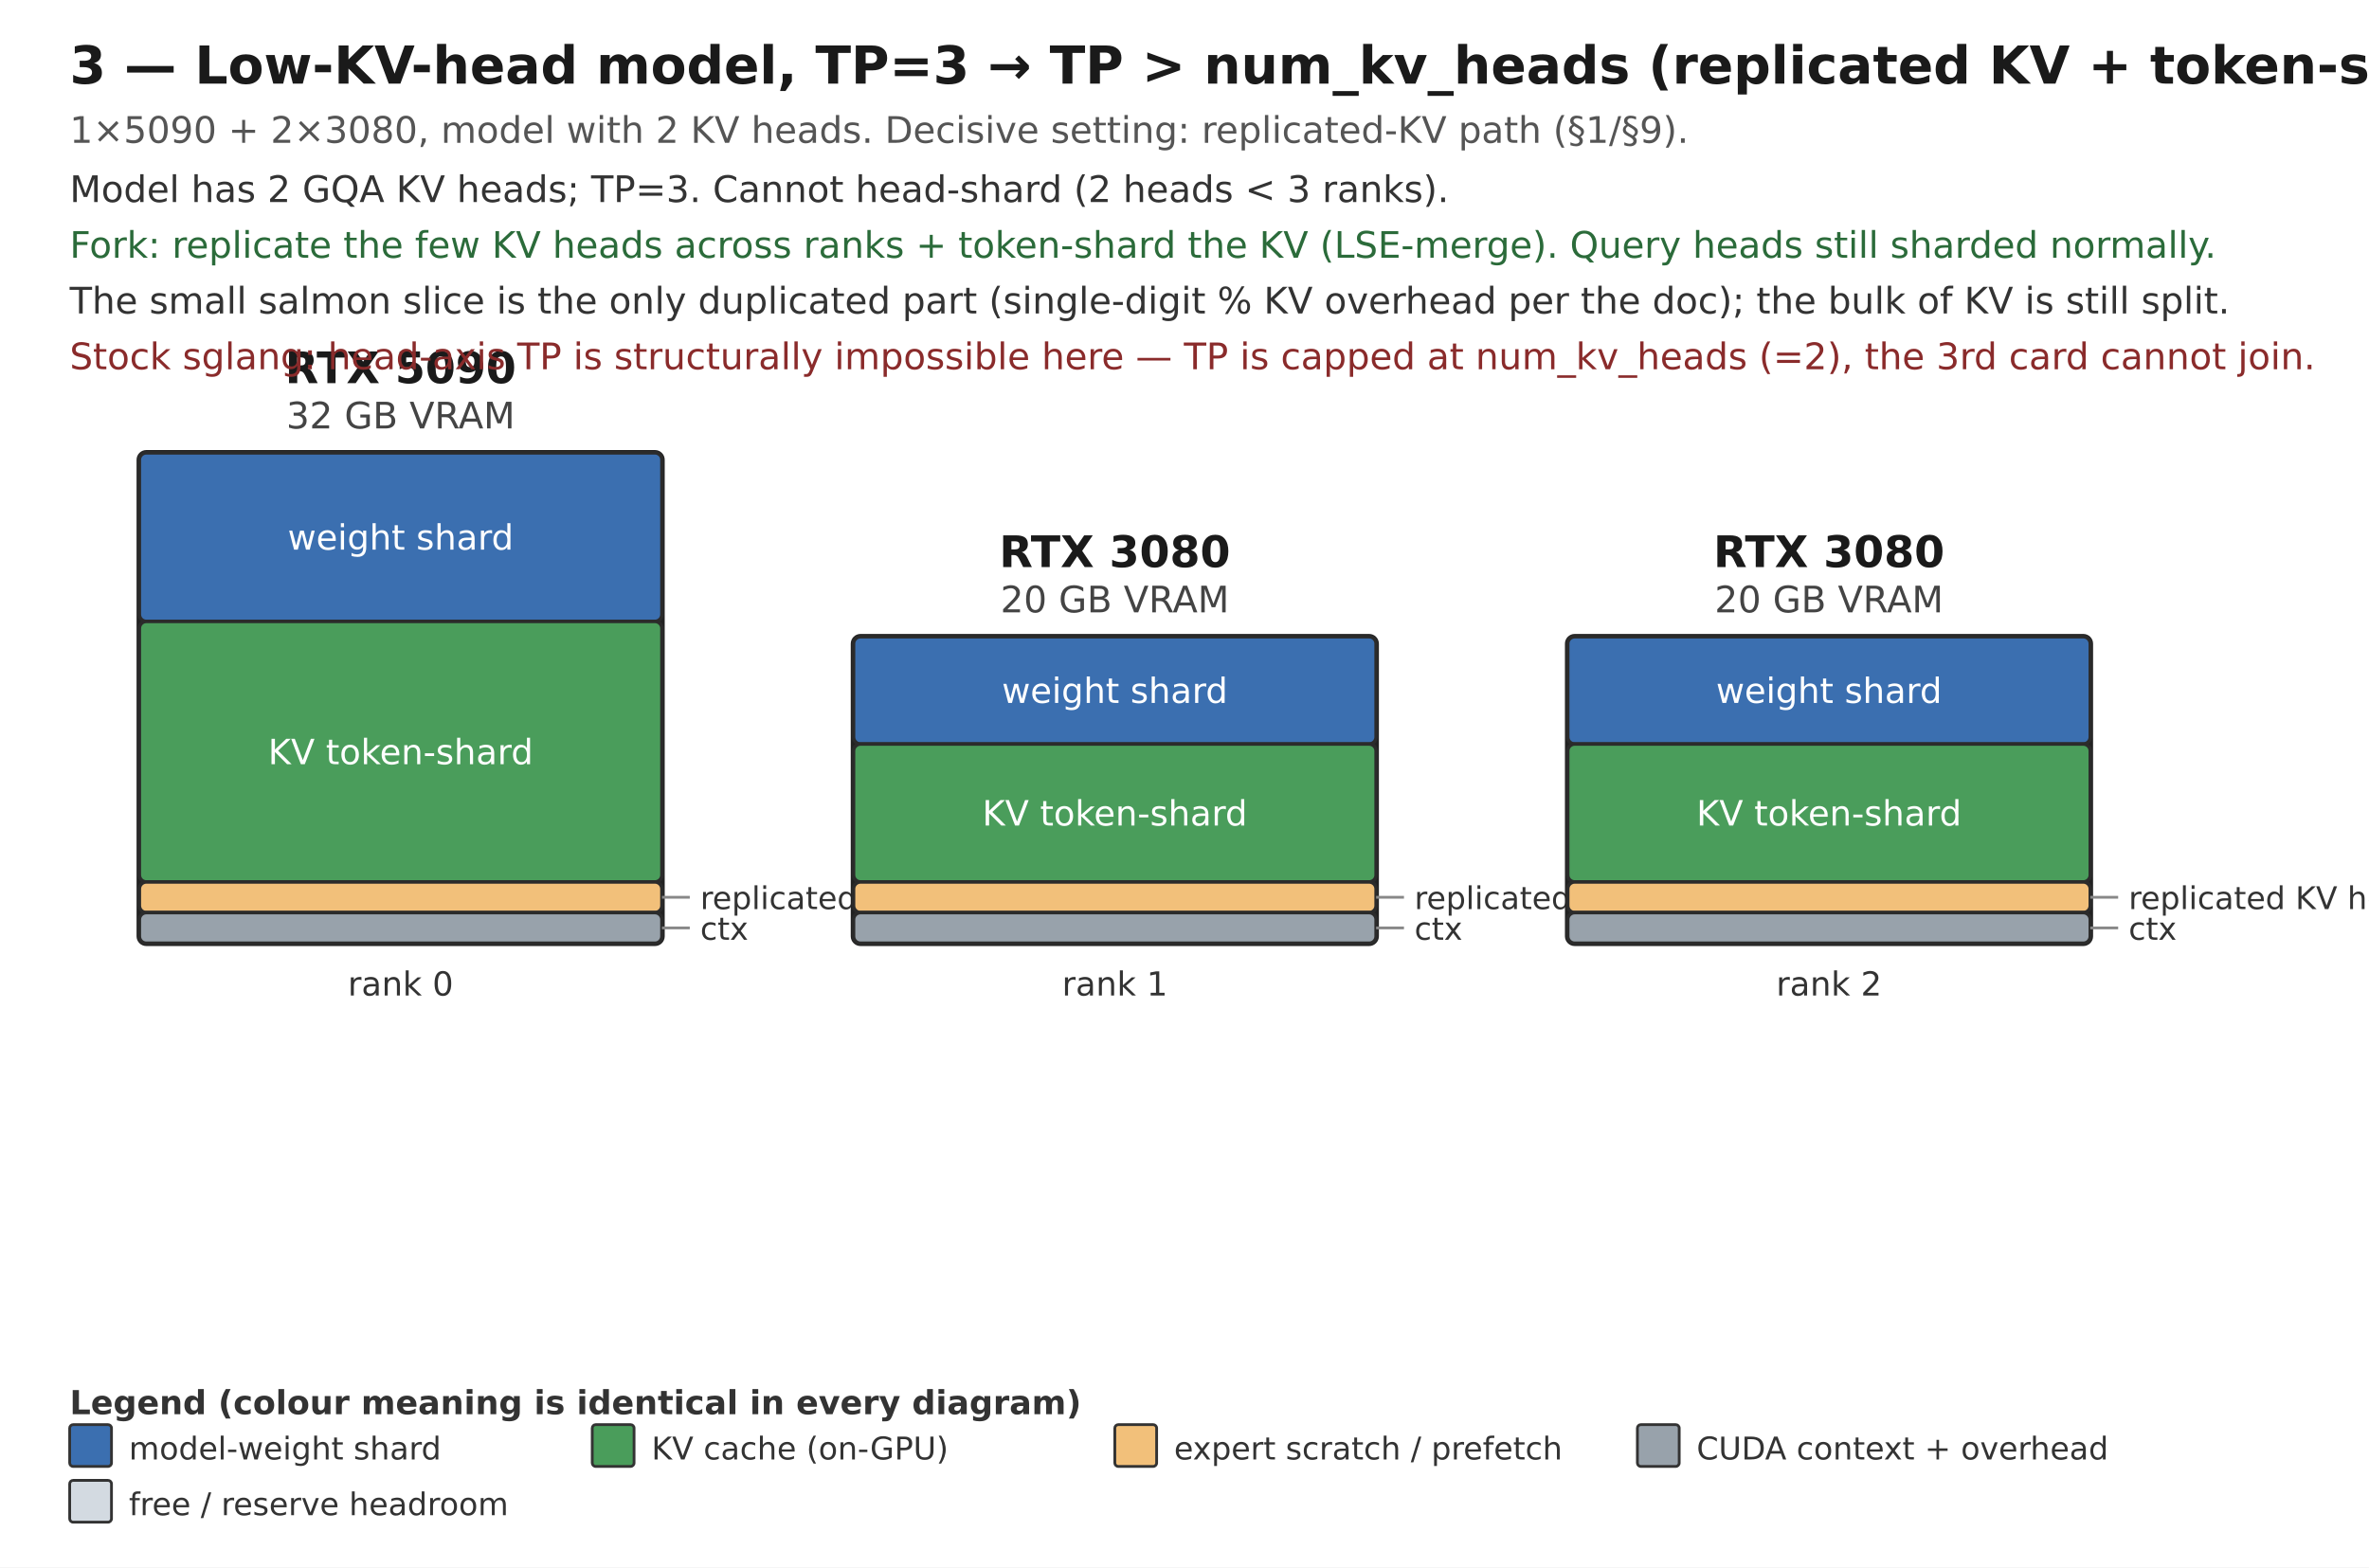
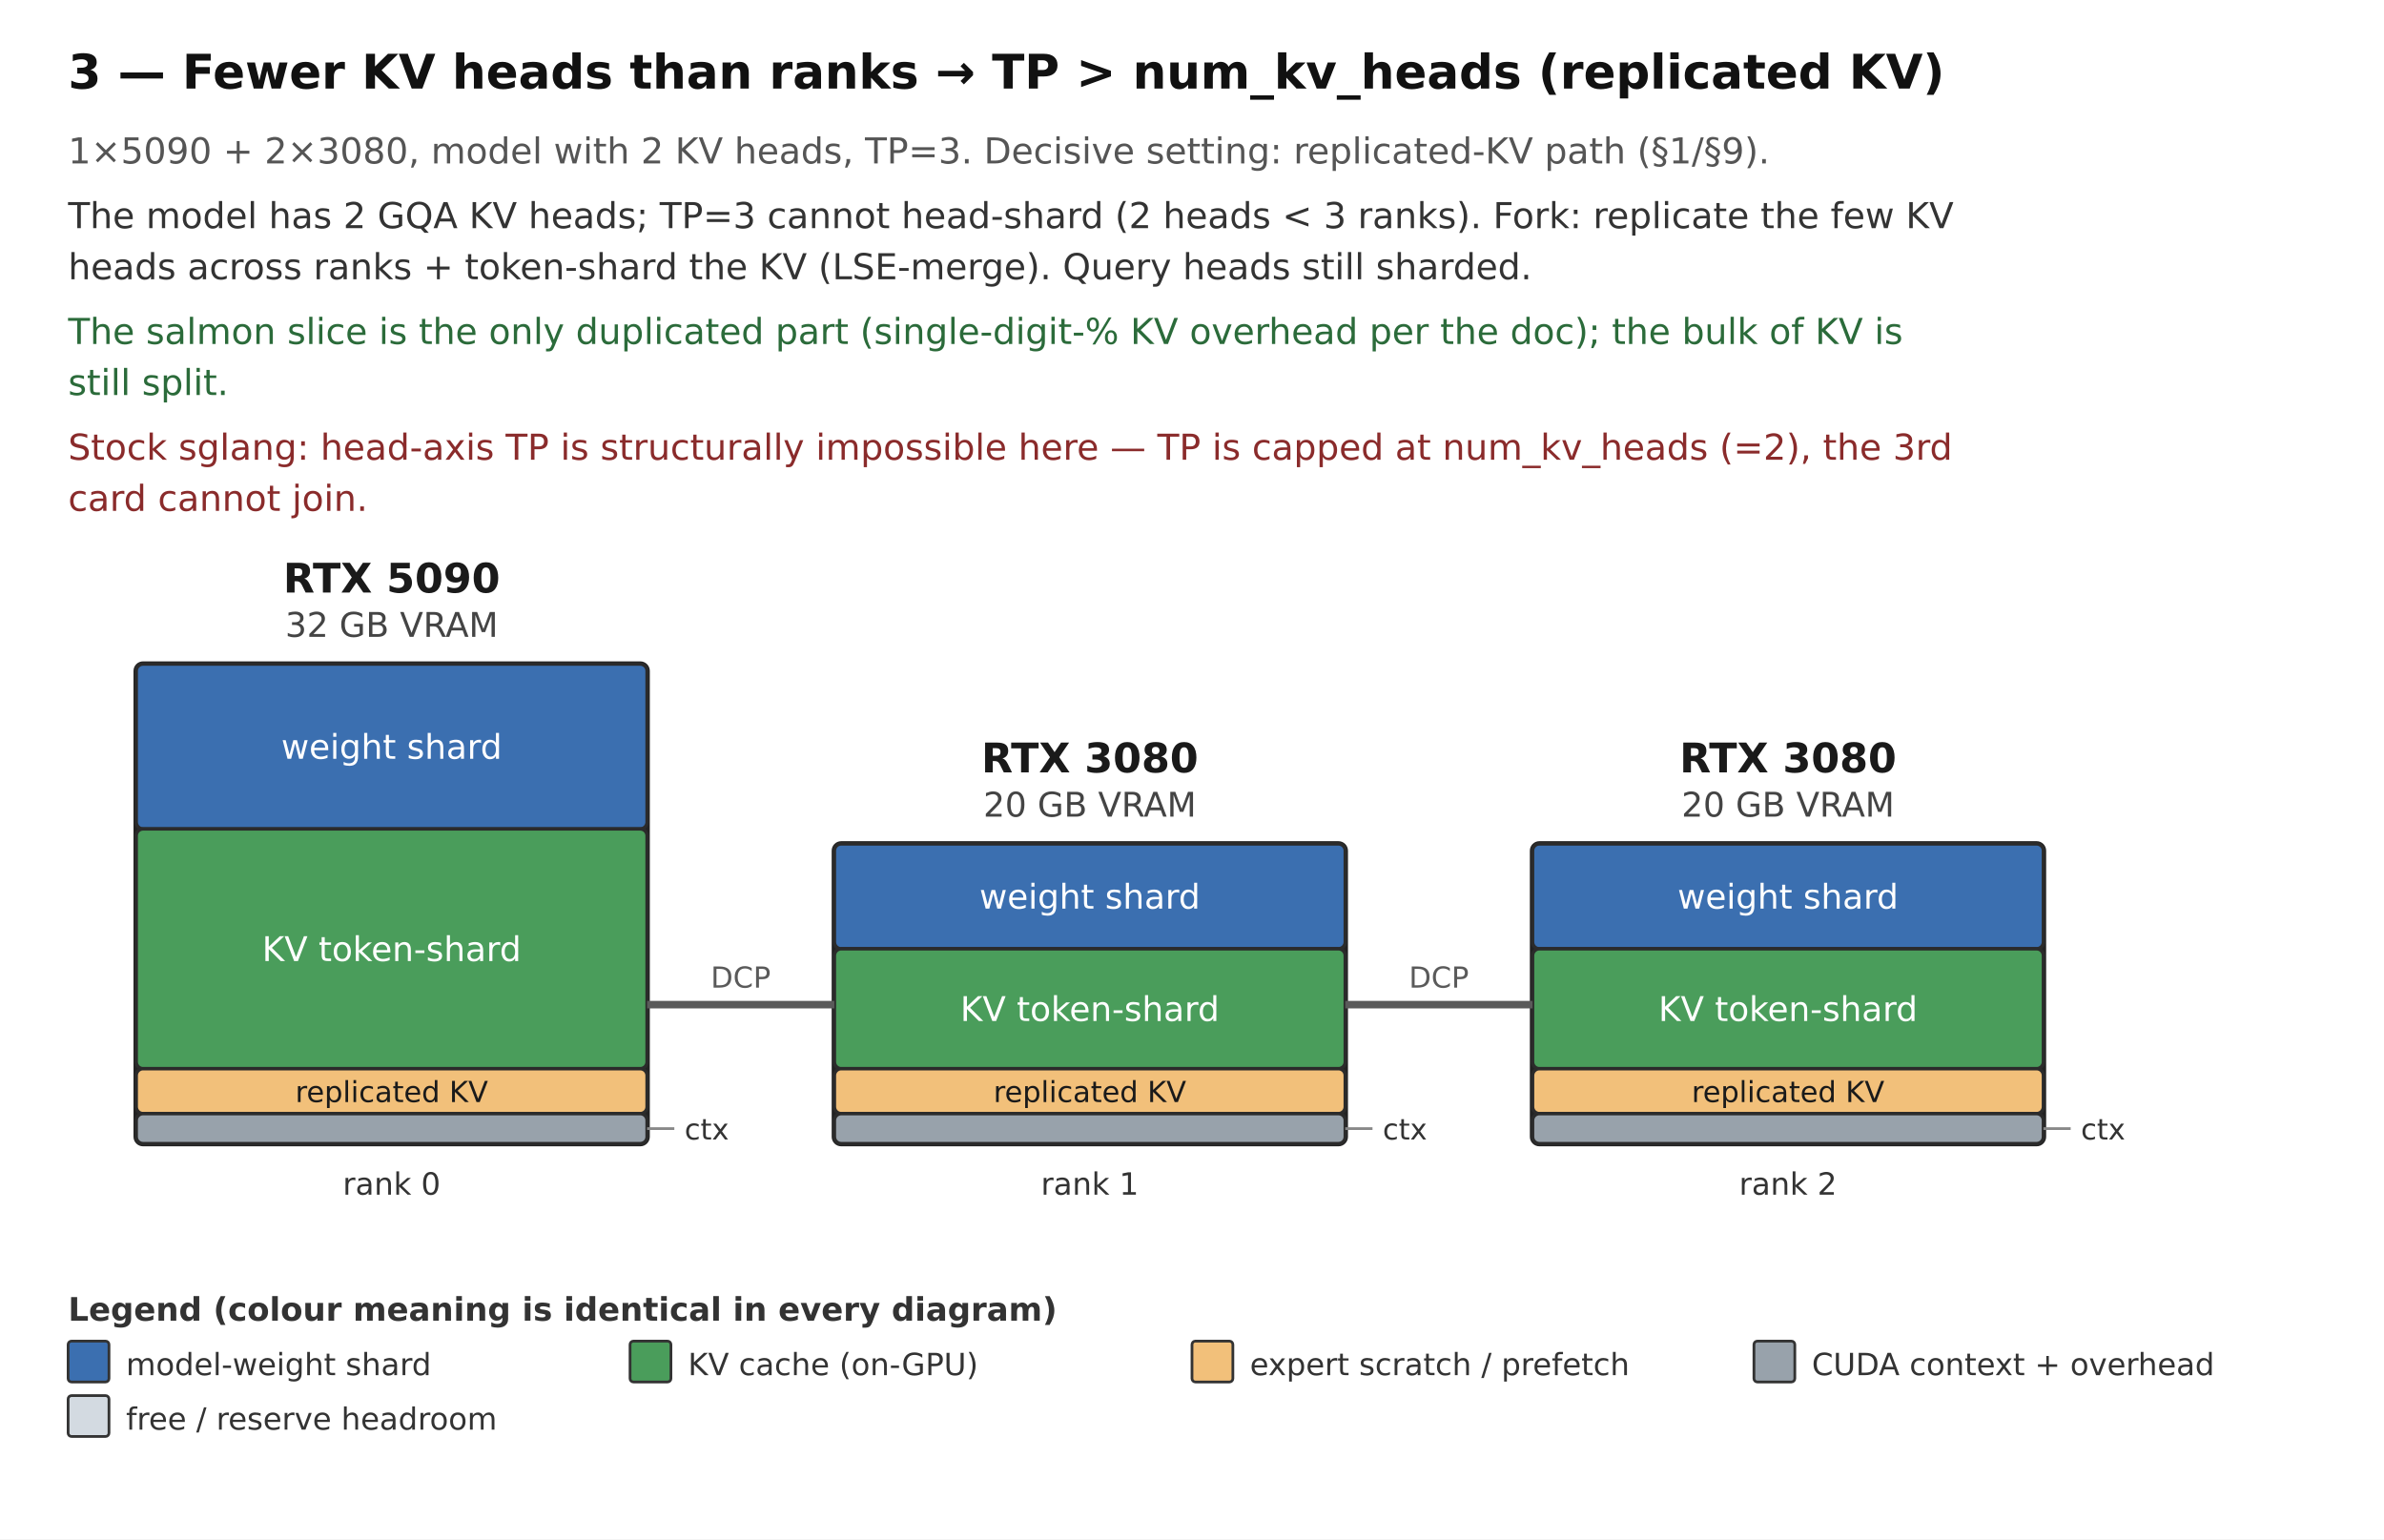
- <svg xmlns="http://www.w3.org/2000/svg" viewBox="0 0 680 450" width="680" height="450" font-family="sans-serif">
-   <rect x="0.0" y="0.0" width="680.0" height="450.0" rx="0" fill="#ffffff" stroke="none" stroke-width="0" />
-   <text x="20.0" y="24.0" font-family="DejaVu Sans, Verdana, Arial, sans-serif" font-size="15" font-weight="bold" text-anchor="start" fill="#1a1a1a">3 — Low-KV-head model, TP=3 → TP &gt; num_kv_heads (replicated KV + token-shard)</text>
-   <text x="20.0" y="41.0" font-family="DejaVu Sans, Verdana, Arial, sans-serif" font-size="10.5" font-weight="normal" text-anchor="start" fill="#555">1×5090 + 2×3080, model with 2 KV heads. Decisive setting: replicated-KV path (§1/§9).</text>
-   <text x="115.0" y="110.0" font-family="DejaVu Sans, Verdana, Arial, sans-serif" font-size="12.5" font-weight="bold" text-anchor="middle" fill="#1a1a1a">RTX 5090</text>
-   <text x="115.0" y="123.0" font-family="DejaVu Sans, Verdana, Arial, sans-serif" font-size="10.5" font-weight="normal" text-anchor="middle" fill="#444">32 GB VRAM</text>
-   <rect x="40.0" y="130.0" width="150.0" height="140.8" rx="2" fill="none" stroke="#222" stroke-width="1.6" />
-   <rect x="40.0" y="130.0" width="150.0" height="48.4" rx="2" fill="#3b6fb0" stroke="#2b2b2b" stroke-width="1.0" />
-   <text x="115.0" y="157.8" font-family="DejaVu Sans, Verdana, Arial, sans-serif" font-size="10" font-weight="normal" text-anchor="middle" fill="#ffffff">weight shard</text>
-   <rect x="40.0" y="178.4" width="150.0" height="74.8" rx="2" fill="#4a9d5b" stroke="#2b2b2b" stroke-width="1.0" />
-   <text x="115.0" y="219.4" font-family="DejaVu Sans, Verdana, Arial, sans-serif" font-size="10" font-weight="normal" text-anchor="middle" fill="#ffffff">KV token-shard</text>
-   <rect x="40.0" y="253.2" width="150.0" height="8.8" rx="2" fill="#f2c07a" stroke="#2b2b2b" stroke-width="1.0" />
-   <line x1="190.0" y1="257.6" x2="198.0" y2="257.6" stroke="#888" stroke-width="0.8" />
-   <text x="201.0" y="261.0" font-family="DejaVu Sans, Verdana, Arial, sans-serif" font-size="9" font-weight="normal" text-anchor="start" fill="#333">replicated KV heads</text>
-   <rect x="40.0" y="262.0" width="150.0" height="8.8" rx="2" fill="#98a2ab" stroke="#2b2b2b" stroke-width="1.0" />
-   <line x1="190.0" y1="266.4" x2="198.0" y2="266.4" stroke="#888" stroke-width="0.8" />
-   <text x="201.0" y="269.8" font-family="DejaVu Sans, Verdana, Arial, sans-serif" font-size="9" font-weight="normal" text-anchor="start" fill="#333">ctx</text>
-   <text x="115.0" y="285.8" font-family="DejaVu Sans, Verdana, Arial, sans-serif" font-size="9.5" font-weight="normal" text-anchor="middle" fill="#333">rank 0</text>
-   <text x="320.0" y="162.8" font-family="DejaVu Sans, Verdana, Arial, sans-serif" font-size="12.5" font-weight="bold" text-anchor="middle" fill="#1a1a1a">RTX 3080</text>
-   <text x="320.0" y="175.8" font-family="DejaVu Sans, Verdana, Arial, sans-serif" font-size="10.5" font-weight="normal" text-anchor="middle" fill="#444">20 GB VRAM</text>
-   <rect x="245.0" y="182.8" width="150.0" height="88.0" rx="2" fill="none" stroke="#222" stroke-width="1.6" />
-   <rect x="245.0" y="182.8" width="150.0" height="30.8" rx="2" fill="#3b6fb0" stroke="#2b2b2b" stroke-width="1.0" />
-   <text x="320.0" y="201.8" font-family="DejaVu Sans, Verdana, Arial, sans-serif" font-size="10" font-weight="normal" text-anchor="middle" fill="#ffffff">weight shard</text>
-   <rect x="245.0" y="213.6" width="150.0" height="39.6" rx="2" fill="#4a9d5b" stroke="#2b2b2b" stroke-width="1.0" />
-   <text x="320.0" y="237.0" font-family="DejaVu Sans, Verdana, Arial, sans-serif" font-size="10" font-weight="normal" text-anchor="middle" fill="#ffffff">KV token-shard</text>
-   <rect x="245.0" y="253.2" width="150.0" height="8.8" rx="2" fill="#f2c07a" stroke="#2b2b2b" stroke-width="1.0" />
-   <line x1="395.0" y1="257.6" x2="403.0" y2="257.6" stroke="#888" stroke-width="0.8" />
-   <text x="406.0" y="261.0" font-family="DejaVu Sans, Verdana, Arial, sans-serif" font-size="9" font-weight="normal" text-anchor="start" fill="#333">replicated KV heads</text>
-   <rect x="245.0" y="262.0" width="150.0" height="8.8" rx="2" fill="#98a2ab" stroke="#2b2b2b" stroke-width="1.0" />
-   <line x1="395.0" y1="266.4" x2="403.0" y2="266.4" stroke="#888" stroke-width="0.8" />
-   <text x="406.0" y="269.8" font-family="DejaVu Sans, Verdana, Arial, sans-serif" font-size="9" font-weight="normal" text-anchor="start" fill="#333">ctx</text>
-   <text x="320.0" y="285.8" font-family="DejaVu Sans, Verdana, Arial, sans-serif" font-size="9.5" font-weight="normal" text-anchor="middle" fill="#333">rank 1</text>
-   <text x="525.0" y="162.8" font-family="DejaVu Sans, Verdana, Arial, sans-serif" font-size="12.5" font-weight="bold" text-anchor="middle" fill="#1a1a1a">RTX 3080</text>
-   <text x="525.0" y="175.8" font-family="DejaVu Sans, Verdana, Arial, sans-serif" font-size="10.5" font-weight="normal" text-anchor="middle" fill="#444">20 GB VRAM</text>
-   <rect x="450.0" y="182.8" width="150.0" height="88.0" rx="2" fill="none" stroke="#222" stroke-width="1.6" />
-   <rect x="450.0" y="182.8" width="150.0" height="30.8" rx="2" fill="#3b6fb0" stroke="#2b2b2b" stroke-width="1.0" />
-   <text x="525.0" y="201.8" font-family="DejaVu Sans, Verdana, Arial, sans-serif" font-size="10" font-weight="normal" text-anchor="middle" fill="#ffffff">weight shard</text>
-   <rect x="450.0" y="213.6" width="150.0" height="39.6" rx="2" fill="#4a9d5b" stroke="#2b2b2b" stroke-width="1.0" />
-   <text x="525.0" y="237.0" font-family="DejaVu Sans, Verdana, Arial, sans-serif" font-size="10" font-weight="normal" text-anchor="middle" fill="#ffffff">KV token-shard</text>
-   <rect x="450.0" y="253.2" width="150.0" height="8.8" rx="2" fill="#f2c07a" stroke="#2b2b2b" stroke-width="1.0" />
-   <line x1="600.0" y1="257.6" x2="608.0" y2="257.6" stroke="#888" stroke-width="0.8" />
-   <text x="611.0" y="261.0" font-family="DejaVu Sans, Verdana, Arial, sans-serif" font-size="9" font-weight="normal" text-anchor="start" fill="#333">replicated KV heads</text>
-   <rect x="450.0" y="262.0" width="150.0" height="8.8" rx="2" fill="#98a2ab" stroke="#2b2b2b" stroke-width="1.0" />
-   <line x1="600.0" y1="266.4" x2="608.0" y2="266.4" stroke="#888" stroke-width="0.8" />
-   <text x="611.0" y="269.8" font-family="DejaVu Sans, Verdana, Arial, sans-serif" font-size="9" font-weight="normal" text-anchor="start" fill="#333">ctx</text>
-   <text x="525.0" y="285.8" font-family="DejaVu Sans, Verdana, Arial, sans-serif" font-size="9.5" font-weight="normal" text-anchor="middle" fill="#333">rank 2</text>
-   <text x="20.0" y="58.0" font-family="DejaVu Sans, Verdana, Arial, sans-serif" font-size="10.5" font-weight="normal" text-anchor="start" fill="#333">Model has 2 GQA KV heads; TP=3. Cannot head-shard (2 heads &lt; 3 ranks).</text>
-   <text x="20.0" y="74.0" font-family="DejaVu Sans, Verdana, Arial, sans-serif" font-size="10.5" font-weight="normal" text-anchor="start" fill="#2b6b3a">Fork: replicate the few KV heads across ranks + token-shard the KV (LSE-merge). Query heads still sharded normally.</text>
-   <text x="20.0" y="90.0" font-family="DejaVu Sans, Verdana, Arial, sans-serif" font-size="10.5" font-weight="normal" text-anchor="start" fill="#333">The small salmon slice is the only duplicated part (single-digit % KV overhead per the doc); the bulk of KV is still split.</text>
-   <text x="20.0" y="106.0" font-family="DejaVu Sans, Verdana, Arial, sans-serif" font-size="10.5" font-weight="normal" text-anchor="start" fill="#8a2b2b">Stock sglang: head-axis TP is structurally impossible here — TP is capped at num_kv_heads (=2), the 3rd card cannot join.</text>
-   <text x="20.0" y="406.0" font-family="DejaVu Sans, Verdana, Arial, sans-serif" font-size="9.5" font-weight="bold" text-anchor="start" fill="#333">Legend (colour meaning is identical in every diagram)</text>
-   <rect x="20.0" y="409.0" width="12.0" height="12.0" rx="1" fill="#3b6fb0" stroke="#333" stroke-width="0.8" />
-   <text x="37.0" y="419.0" font-family="DejaVu Sans, Verdana, Arial, sans-serif" font-size="9" font-weight="normal" text-anchor="start" fill="#333">model-weight shard</text>
-   <rect x="170.0" y="409.0" width="12.0" height="12.0" rx="1" fill="#4a9d5b" stroke="#333" stroke-width="0.8" />
-   <text x="187.0" y="419.0" font-family="DejaVu Sans, Verdana, Arial, sans-serif" font-size="9" font-weight="normal" text-anchor="start" fill="#333">KV cache (on-GPU)</text>
-   <rect x="320.0" y="409.0" width="12.0" height="12.0" rx="1" fill="#f2c07a" stroke="#333" stroke-width="0.8" />
-   <text x="337.0" y="419.0" font-family="DejaVu Sans, Verdana, Arial, sans-serif" font-size="9" font-weight="normal" text-anchor="start" fill="#333">expert scratch / prefetch</text>
-   <rect x="470.0" y="409.0" width="12.0" height="12.0" rx="1" fill="#98a2ab" stroke="#333" stroke-width="0.8" />
-   <text x="487.0" y="419.0" font-family="DejaVu Sans, Verdana, Arial, sans-serif" font-size="9" font-weight="normal" text-anchor="start" fill="#333">CUDA context + overhead</text>
-   <rect x="20.0" y="425.0" width="12.0" height="12.0" rx="1" fill="#d3dae1" stroke="#333" stroke-width="0.8" />
-   <text x="37.0" y="435.0" font-family="DejaVu Sans, Verdana, Arial, sans-serif" font-size="9" font-weight="normal" text-anchor="start" fill="#333">free / reserve headroom</text>
+ <svg xmlns="http://www.w3.org/2000/svg" viewBox="0 0 700 452" width="700" height="452" font-family="sans-serif">
+   <rect x="0.0" y="0.0" width="700.0" height="452.0" rx="0" fill="#ffffff" stroke="none" stroke-width="0" />
+   <text x="20.0" y="26.0" font-family="DejaVu Sans, Verdana, Arial, sans-serif" font-size="14" font-weight="bold" text-anchor="start" fill="#111">3 — Fewer KV heads than ranks → TP &gt; num_kv_heads (replicated KV)</text>
+   <text x="20.0" y="48.0" font-family="DejaVu Sans, Verdana, Arial, sans-serif" font-size="10.5" font-weight="normal" text-anchor="start" fill="#555">1×5090 + 2×3080, model with 2 KV heads, TP=3. Decisive setting: replicated-KV path (§1/§9).</text>
+   <text x="20.0" y="67.0" font-family="DejaVu Sans, Verdana, Arial, sans-serif" font-size="10.5" font-weight="normal" text-anchor="start" fill="#333">The model has 2 GQA KV heads; TP=3 cannot head-shard (2 heads &lt; 3 ranks). Fork: replicate the few KV</text>
+   <text x="20.0" y="82.0" font-family="DejaVu Sans, Verdana, Arial, sans-serif" font-size="10.5" font-weight="normal" text-anchor="start" fill="#333">heads across ranks + token-shard the KV (LSE-merge). Query heads still sharded.</text>
+   <text x="20.0" y="101.0" font-family="DejaVu Sans, Verdana, Arial, sans-serif" font-size="10.5" font-weight="normal" text-anchor="start" fill="#2b6b3a">The salmon slice is the only duplicated part (single-digit-% KV overhead per the doc); the bulk of KV is</text>
+   <text x="20.0" y="116.0" font-family="DejaVu Sans, Verdana, Arial, sans-serif" font-size="10.5" font-weight="normal" text-anchor="start" fill="#2b6b3a">still split.</text>
+   <text x="20.0" y="135.0" font-family="DejaVu Sans, Verdana, Arial, sans-serif" font-size="10.5" font-weight="normal" text-anchor="start" fill="#8a2b2b">Stock sglang: head-axis TP is structurally impossible here — TP is capped at num_kv_heads (=2), the 3rd</text>
+   <text x="20.0" y="150.0" font-family="DejaVu Sans, Verdana, Arial, sans-serif" font-size="10.5" font-weight="normal" text-anchor="start" fill="#8a2b2b">card cannot join.</text>
+   <text x="115.0" y="174.0" font-family="DejaVu Sans, Verdana, Arial, sans-serif" font-size="12" font-weight="bold" text-anchor="middle" fill="#1a1a1a">RTX 5090</text>
+   <text x="115.0" y="187.0" font-family="DejaVu Sans, Verdana, Arial, sans-serif" font-size="10" font-weight="normal" text-anchor="middle" fill="#444">32 GB VRAM</text>
+   <rect x="40.0" y="195.0" width="150.0" height="140.8" rx="2" fill="none" stroke="#222" stroke-width="1.6" />
+   <rect x="40.0" y="195.0" width="150.0" height="48.4" rx="2" fill="#3b6fb0" stroke="#2b2b2b" stroke-width="1.0" />
+   <text x="115.0" y="222.8" font-family="DejaVu Sans, Verdana, Arial, sans-serif" font-size="10" font-weight="normal" text-anchor="middle" fill="#ffffff">weight shard</text>
+   <rect x="40.0" y="243.4" width="150.0" height="70.4" rx="2" fill="#4a9d5b" stroke="#2b2b2b" stroke-width="1.0" />
+   <text x="115.0" y="282.2" font-family="DejaVu Sans, Verdana, Arial, sans-serif" font-size="10" font-weight="normal" text-anchor="middle" fill="#ffffff">KV token-shard</text>
+   <rect x="40.0" y="313.8" width="150.0" height="13.2" rx="2" fill="#f2c07a" stroke="#2b2b2b" stroke-width="1.0" />
+   <text x="115.0" y="323.6" font-family="DejaVu Sans, Verdana, Arial, sans-serif" font-size="8.5" font-weight="normal" text-anchor="middle" fill="#1a1a1a">replicated KV</text>
+   <rect x="40.0" y="327.0" width="150.0" height="8.8" rx="2" fill="#98a2ab" stroke="#2b2b2b" stroke-width="1.0" />
+   <line x1="190.0" y1="331.4" x2="198.0" y2="331.4" stroke="#888" stroke-width="0.8" />
+   <text x="201.0" y="334.6" font-family="DejaVu Sans, Verdana, Arial, sans-serif" font-size="8.5" font-weight="normal" text-anchor="start" fill="#333">ctx</text>
+   <text x="115.0" y="350.8" font-family="DejaVu Sans, Verdana, Arial, sans-serif" font-size="9" font-weight="normal" text-anchor="middle" fill="#333">rank 0</text>
+   <text x="320.0" y="226.8" font-family="DejaVu Sans, Verdana, Arial, sans-serif" font-size="12" font-weight="bold" text-anchor="middle" fill="#1a1a1a">RTX 3080</text>
+   <text x="320.0" y="239.8" font-family="DejaVu Sans, Verdana, Arial, sans-serif" font-size="10" font-weight="normal" text-anchor="middle" fill="#444">20 GB VRAM</text>
+   <rect x="245.0" y="247.8" width="150.0" height="88.0" rx="2" fill="none" stroke="#222" stroke-width="1.6" />
+   <rect x="245.0" y="247.8" width="150.0" height="30.8" rx="2" fill="#3b6fb0" stroke="#2b2b2b" stroke-width="1.0" />
+   <text x="320.0" y="266.8" font-family="DejaVu Sans, Verdana, Arial, sans-serif" font-size="10" font-weight="normal" text-anchor="middle" fill="#ffffff">weight shard</text>
+   <rect x="245.0" y="278.6" width="150.0" height="35.2" rx="2" fill="#4a9d5b" stroke="#2b2b2b" stroke-width="1.0" />
+   <text x="320.0" y="299.8" font-family="DejaVu Sans, Verdana, Arial, sans-serif" font-size="10" font-weight="normal" text-anchor="middle" fill="#ffffff">KV token-shard</text>
+   <rect x="245.0" y="313.8" width="150.0" height="13.2" rx="2" fill="#f2c07a" stroke="#2b2b2b" stroke-width="1.0" />
+   <text x="320.0" y="323.6" font-family="DejaVu Sans, Verdana, Arial, sans-serif" font-size="8.5" font-weight="normal" text-anchor="middle" fill="#1a1a1a">replicated KV</text>
+   <rect x="245.0" y="327.0" width="150.0" height="8.8" rx="2" fill="#98a2ab" stroke="#2b2b2b" stroke-width="1.0" />
+   <line x1="395.0" y1="331.4" x2="403.0" y2="331.4" stroke="#888" stroke-width="0.8" />
+   <text x="406.0" y="334.6" font-family="DejaVu Sans, Verdana, Arial, sans-serif" font-size="8.5" font-weight="normal" text-anchor="start" fill="#333">ctx</text>
+   <text x="320.0" y="350.8" font-family="DejaVu Sans, Verdana, Arial, sans-serif" font-size="9" font-weight="normal" text-anchor="middle" fill="#333">rank 1</text>
+   <line x1="190.0" y1="295.0" x2="245.0" y2="295.0" stroke="#5a5a5a" stroke-width="2.2" />
+   <text x="217.5" y="290.0" font-family="DejaVu Sans, Verdana, Arial, sans-serif" font-size="8.5" font-weight="normal" text-anchor="middle" fill="#5a5a5a">DCP</text>
+   <text x="525.0" y="226.8" font-family="DejaVu Sans, Verdana, Arial, sans-serif" font-size="12" font-weight="bold" text-anchor="middle" fill="#1a1a1a">RTX 3080</text>
+   <text x="525.0" y="239.8" font-family="DejaVu Sans, Verdana, Arial, sans-serif" font-size="10" font-weight="normal" text-anchor="middle" fill="#444">20 GB VRAM</text>
+   <rect x="450.0" y="247.8" width="150.0" height="88.0" rx="2" fill="none" stroke="#222" stroke-width="1.6" />
+   <rect x="450.0" y="247.8" width="150.0" height="30.8" rx="2" fill="#3b6fb0" stroke="#2b2b2b" stroke-width="1.0" />
+   <text x="525.0" y="266.8" font-family="DejaVu Sans, Verdana, Arial, sans-serif" font-size="10" font-weight="normal" text-anchor="middle" fill="#ffffff">weight shard</text>
+   <rect x="450.0" y="278.6" width="150.0" height="35.2" rx="2" fill="#4a9d5b" stroke="#2b2b2b" stroke-width="1.0" />
+   <text x="525.0" y="299.8" font-family="DejaVu Sans, Verdana, Arial, sans-serif" font-size="10" font-weight="normal" text-anchor="middle" fill="#ffffff">KV token-shard</text>
+   <rect x="450.0" y="313.8" width="150.0" height="13.2" rx="2" fill="#f2c07a" stroke="#2b2b2b" stroke-width="1.0" />
+   <text x="525.0" y="323.6" font-family="DejaVu Sans, Verdana, Arial, sans-serif" font-size="8.5" font-weight="normal" text-anchor="middle" fill="#1a1a1a">replicated KV</text>
+   <rect x="450.0" y="327.0" width="150.0" height="8.8" rx="2" fill="#98a2ab" stroke="#2b2b2b" stroke-width="1.0" />
+   <line x1="600.0" y1="331.4" x2="608.0" y2="331.4" stroke="#888" stroke-width="0.8" />
+   <text x="611.0" y="334.6" font-family="DejaVu Sans, Verdana, Arial, sans-serif" font-size="8.5" font-weight="normal" text-anchor="start" fill="#333">ctx</text>
+   <text x="525.0" y="350.8" font-family="DejaVu Sans, Verdana, Arial, sans-serif" font-size="9" font-weight="normal" text-anchor="middle" fill="#333">rank 2</text>
+   <line x1="395.0" y1="295.0" x2="450.0" y2="295.0" stroke="#5a5a5a" stroke-width="2.2" />
+   <text x="422.5" y="290.0" font-family="DejaVu Sans, Verdana, Arial, sans-serif" font-size="8.5" font-weight="normal" text-anchor="middle" fill="#5a5a5a">DCP</text>
+   <text x="20.0" y="387.8" font-family="DejaVu Sans, Verdana, Arial, sans-serif" font-size="9.5" font-weight="bold" text-anchor="start" fill="#333">Legend (colour meaning is identical in every diagram)</text>
+   <rect x="20.0" y="393.8" width="12.0" height="12.0" rx="1" fill="#3b6fb0" stroke="#333" stroke-width="0.8" />
+   <text x="37.0" y="403.8" font-family="DejaVu Sans, Verdana, Arial, sans-serif" font-size="9" font-weight="normal" text-anchor="start" fill="#333">model-weight shard</text>
+   <rect x="185.0" y="393.8" width="12.0" height="12.0" rx="1" fill="#4a9d5b" stroke="#333" stroke-width="0.8" />
+   <text x="202.0" y="403.8" font-family="DejaVu Sans, Verdana, Arial, sans-serif" font-size="9" font-weight="normal" text-anchor="start" fill="#333">KV cache (on-GPU)</text>
+   <rect x="350.0" y="393.8" width="12.0" height="12.0" rx="1" fill="#f2c07a" stroke="#333" stroke-width="0.8" />
+   <text x="367.0" y="403.8" font-family="DejaVu Sans, Verdana, Arial, sans-serif" font-size="9" font-weight="normal" text-anchor="start" fill="#333">expert scratch / prefetch</text>
+   <rect x="515.0" y="393.8" width="12.0" height="12.0" rx="1" fill="#98a2ab" stroke="#333" stroke-width="0.8" />
+   <text x="532.0" y="403.8" font-family="DejaVu Sans, Verdana, Arial, sans-serif" font-size="9" font-weight="normal" text-anchor="start" fill="#333">CUDA context + overhead</text>
+   <rect x="20.0" y="409.8" width="12.0" height="12.0" rx="1" fill="#d3dae1" stroke="#333" stroke-width="0.8" />
+   <text x="37.0" y="419.8" font-family="DejaVu Sans, Verdana, Arial, sans-serif" font-size="9" font-weight="normal" text-anchor="start" fill="#333">free / reserve headroom</text>
</svg>
